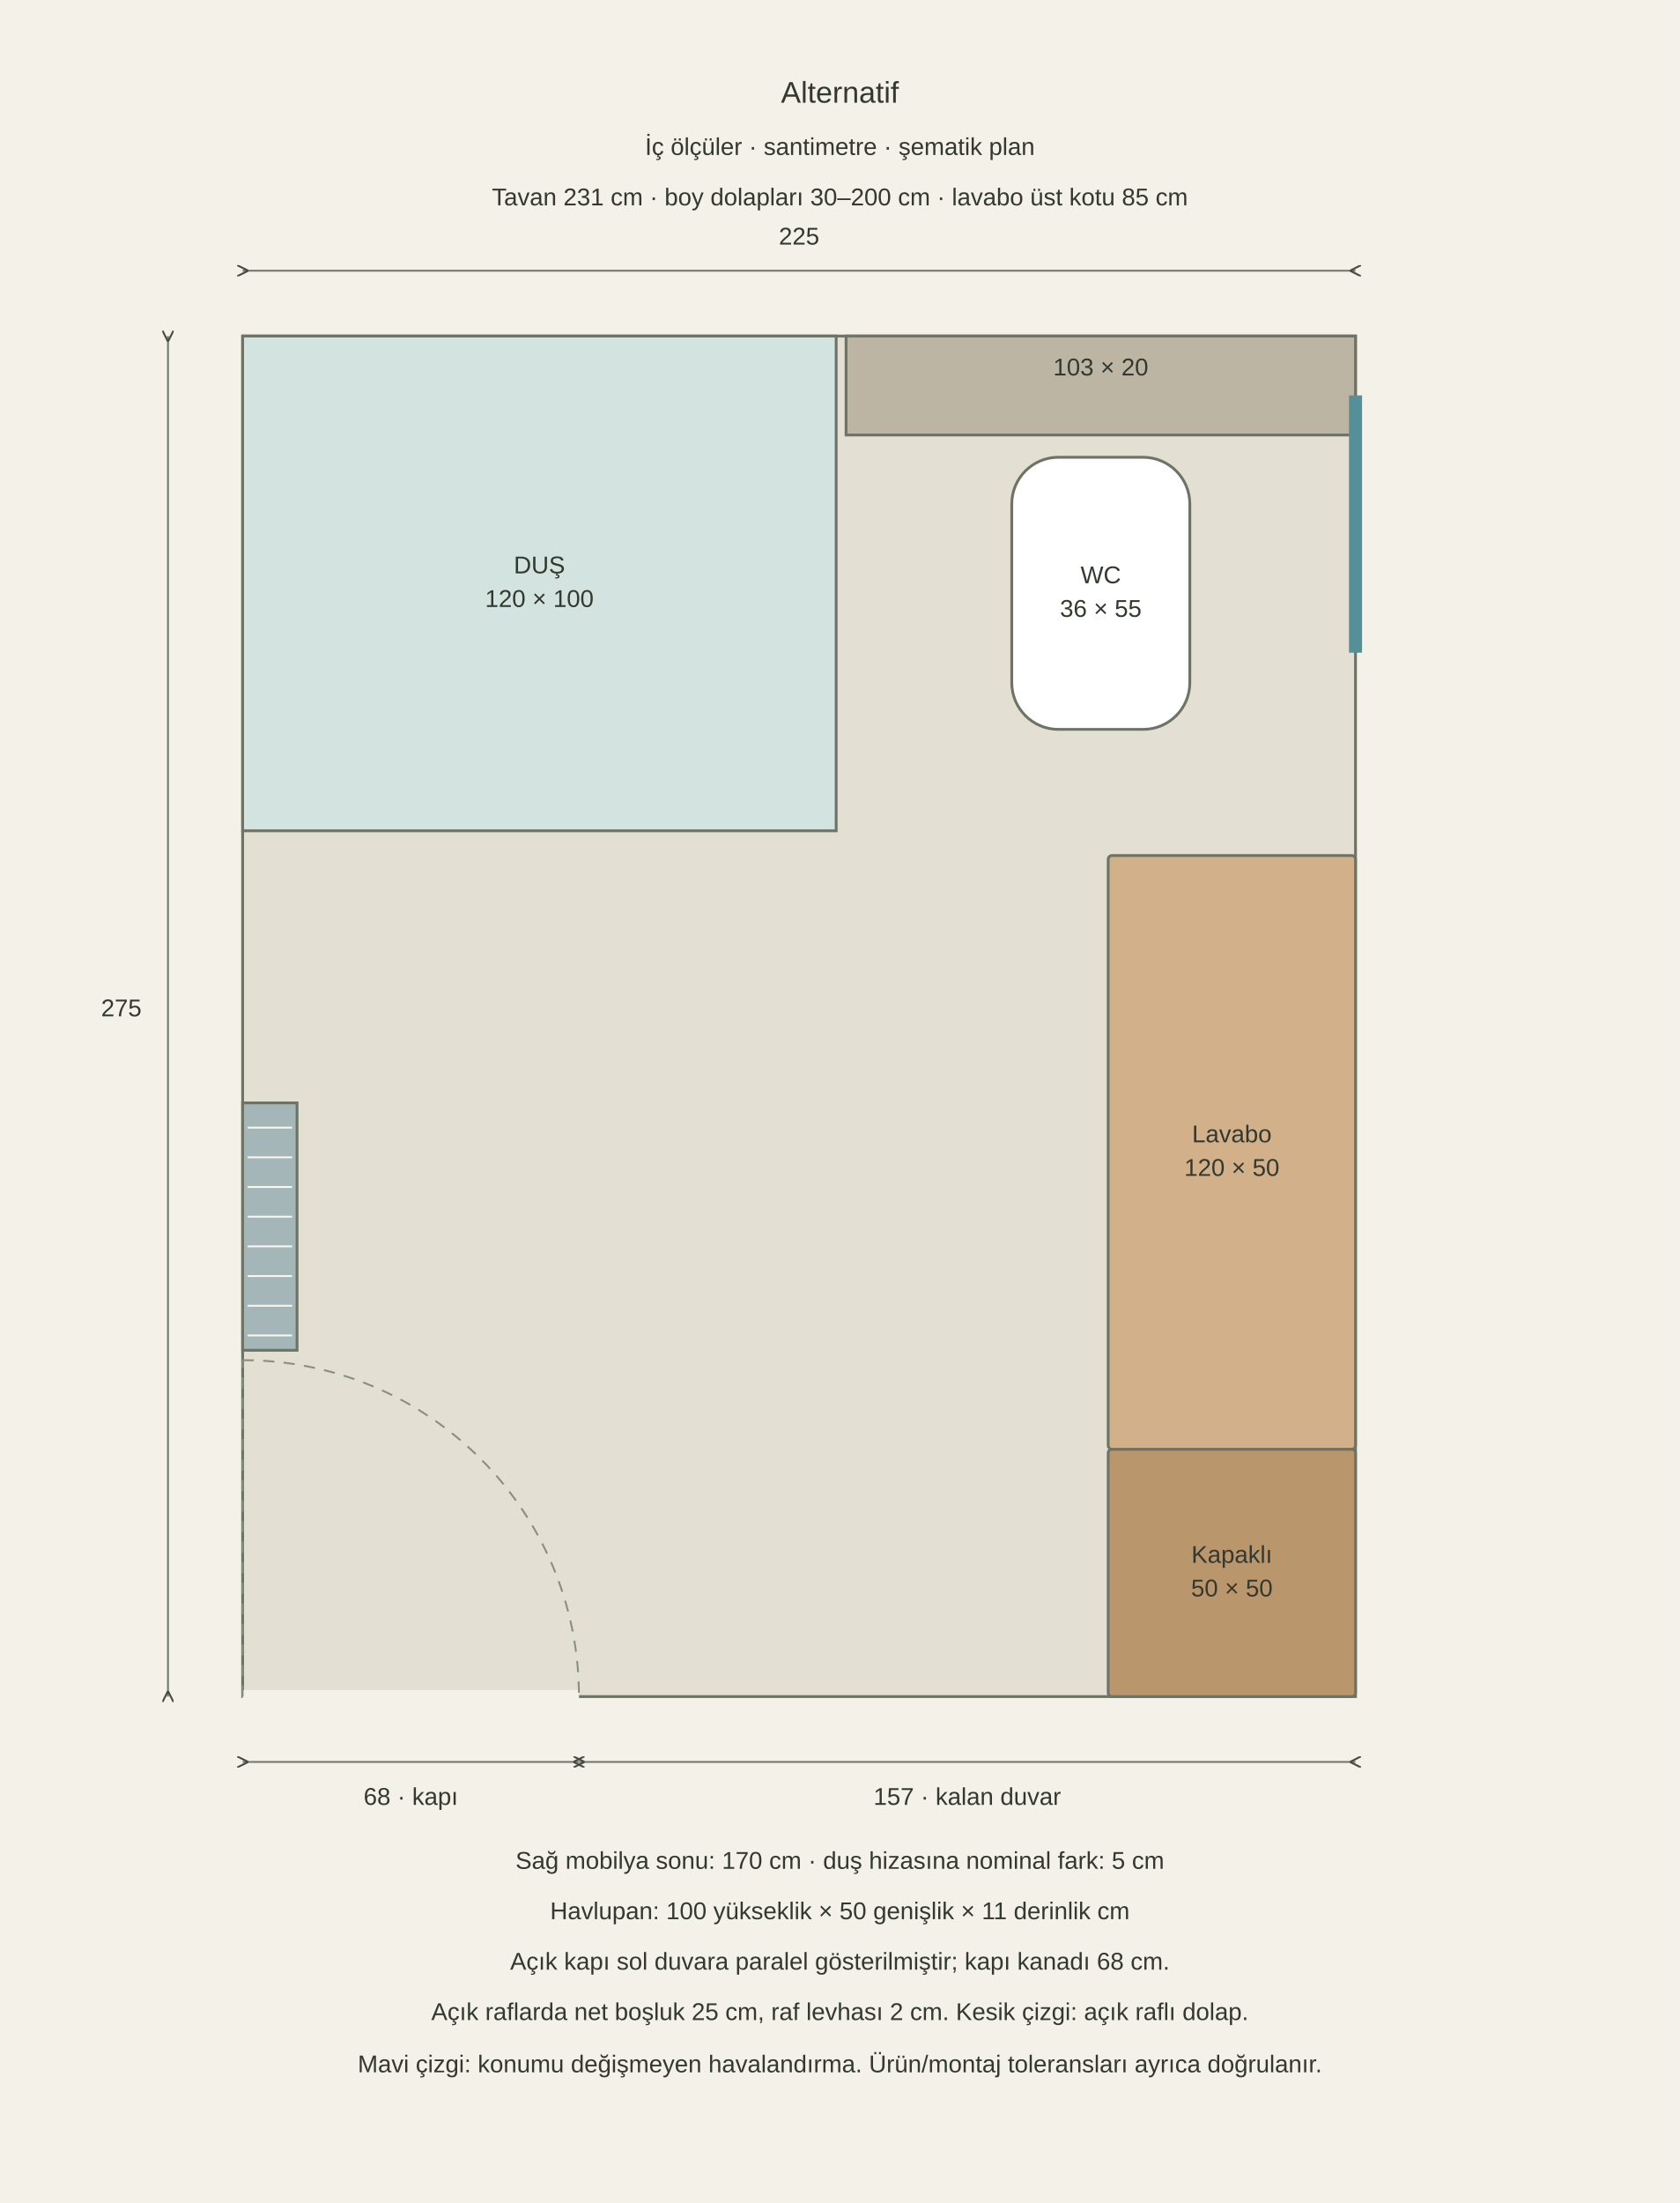
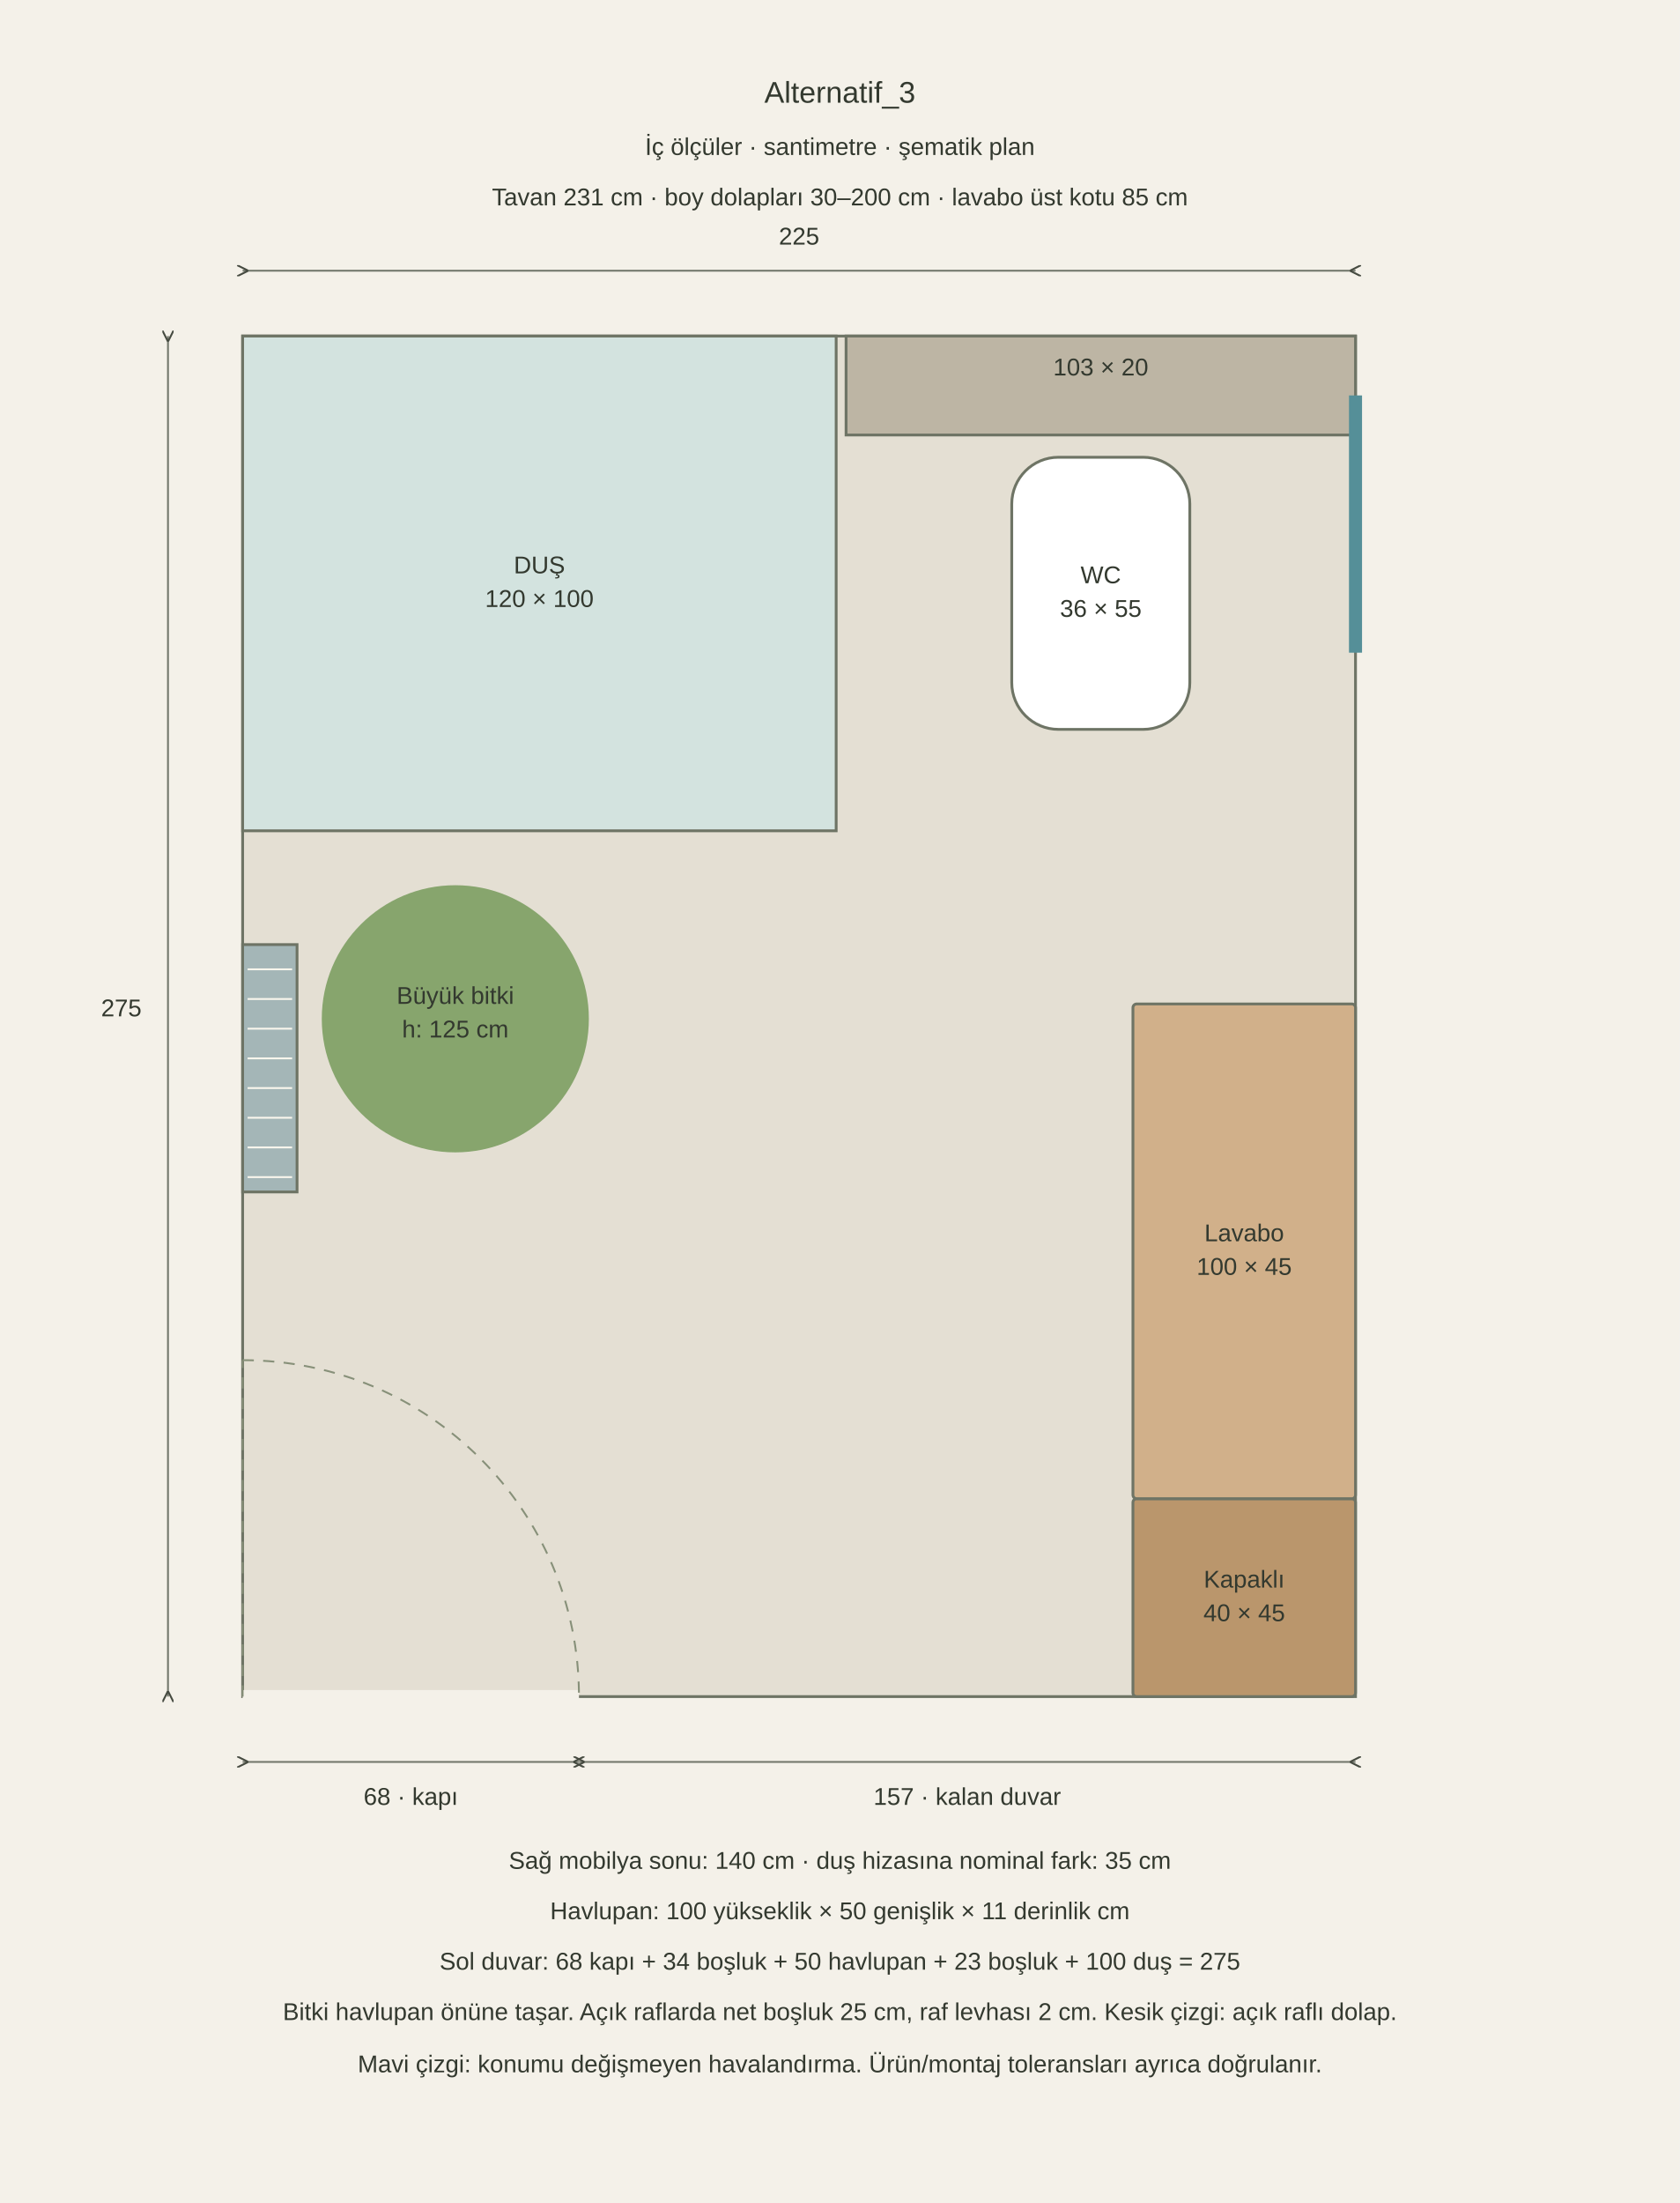
<svg xmlns="http://www.w3.org/2000/svg" width="900" height="1180" viewBox="0 0 900 1180">
  <defs>
    <marker id="arrow" markerWidth="6" markerHeight="6" refX="3" refY="3" orient="auto-start-reverse">
      <path d="M6 0L0 3L6 6" fill="none" stroke="#454a40" />
    </marker>
    <marker id="flow" markerWidth="6" markerHeight="6" refX="6" refY="3" orient="auto">
      <path d="M0 0L6 3L0 6" fill="#526943" />
    </marker>
  </defs>
  <style>text{font-family:Arial,sans-serif;fill:#33392f;font-size:16px}.small{font-size:13px}.dim{stroke:#74796d;stroke-width:1;marker-start:url(#arrow);marker-end:url(#arrow)}</style>
  <rect width="900" height="1180" fill="#f4f1e9" />
-   <text x="450" y="55" text-anchor="middle" class="">Alternatif</text>
+   <text x="450" y="55" text-anchor="middle" class="">Alternatif_3</text>
  <text x="450" y="83" text-anchor="middle" class="small">İç ölçüler · santimetre · şematik plan</text>
  <text x="450" y="110" text-anchor="middle" class="small">Tavan 231 cm · boy dolapları 30–200 cm · lavabo üst kotu 85 cm</text>
  <rect x="130.0" y="180.0" width="596.25" height="728.75" rx="0" fill="#e4dfd3" stroke="#6e7465" stroke-width="1.5" />
  <rect x="130.0" y="180.0" width="318.0" height="265.0" rx="0" fill="#d3e3df" stroke="#6e7465" stroke-width="1.5" />
  <text x="289.0" y="307.1" text-anchor="middle" class="small">DUŞ</text>
  <text x="289.0" y="325.1" text-anchor="middle" class="small">120 × 100</text>
  <rect x="453.3" y="180.0" width="272.95" height="53.0" rx="0" fill="#bdb5a4" stroke="#6e7465" stroke-width="1.5" />
  <text x="589.775" y="201.1" text-anchor="middle" class="small">103 × 20</text>
  <rect x="542.075" y="244.925" width="95.4" height="145.75" rx="25" fill="#fff" stroke="#6e7465" stroke-width="1.5" />
  <text x="589.775" y="312.4" text-anchor="middle" class="small">WC</text>
  <text x="589.775" y="330.4" text-anchor="middle" class="small">36 × 55</text>
-   <rect x="593.75" y="776.25" width="132.5" height="132.5" rx="2" fill="#ba966c" stroke="#6e7465" stroke-width="1.5" />
-   <text x="660.0" y="837.1" text-anchor="middle" class="small">Kapaklı</text>
-   <text x="660.0" y="855.1" text-anchor="middle" class="small">50 × 50</text>
-   <rect x="593.75" y="458.25" width="132.5" height="318.0" rx="2" fill="#d1b08a" stroke="#6e7465" stroke-width="1.5" />
-   <text x="660.0" y="611.85" text-anchor="middle" class="small">Lavabo</text>
-   <text x="660.0" y="629.85" text-anchor="middle" class="small">120 × 50</text>
-   <rect x="130.0" y="590.75" width="29.15" height="132.5" rx="0" fill="#a4b6b7" stroke="#6e7465" stroke-width="1.5" />
-   <path d="M132.65,715.3H156.5" stroke="#f9f6ed" />
-   <path d="M132.65,699.4H156.5" stroke="#f9f6ed" />
-   <path d="M132.65,683.5H156.5" stroke="#f9f6ed" />
-   <path d="M132.65,667.6H156.5" stroke="#f9f6ed" />
-   <path d="M132.65,651.7H156.5" stroke="#f9f6ed" />
-   <path d="M132.65,635.8H156.5" stroke="#f9f6ed" />
-   <path d="M132.65,619.9H156.5" stroke="#f9f6ed" />
-   <path d="M132.65,604.0H156.5" stroke="#f9f6ed" />
+   <rect x="607.0" y="802.75" width="119.25" height="106.0" rx="2" fill="#ba966c" stroke="#6e7465" stroke-width="1.5" />
+   <text x="666.625" y="850.35" text-anchor="middle" class="small">Kapaklı</text>
+   <text x="666.625" y="868.35" text-anchor="middle" class="small">40 × 45</text>
+   <rect x="607.0" y="537.75" width="119.25" height="265.0" rx="2" fill="#d1b08a" stroke="#6e7465" stroke-width="1.5" />
+   <text x="666.625" y="664.85" text-anchor="middle" class="small">Lavabo</text>
+   <text x="666.625" y="682.85" text-anchor="middle" class="small">100 × 45</text>
+   <rect x="130.0" y="505.95" width="29.15" height="132.5" rx="0" fill="#a4b6b7" stroke="#6e7465" stroke-width="1.5" />
+   <path d="M132.65,630.5H156.5" stroke="#f9f6ed" />
+   <path d="M132.65,614.6H156.5" stroke="#f9f6ed" />
+   <path d="M132.65,598.7H156.5" stroke="#f9f6ed" />
+   <path d="M132.65,582.8H156.5" stroke="#f9f6ed" />
+   <path d="M132.65,566.9H156.5" stroke="#f9f6ed" />
+   <path d="M132.65,551.0H156.5" stroke="#f9f6ed" />
+   <path d="M132.65,535.1H156.5" stroke="#f9f6ed" />
+   <path d="M132.65,519.2H156.5" stroke="#f9f6ed" />
+   <circle cx="243.95" cy="545.7" r="71.55" fill="#709654" fill-opacity=".8" />
+   <text x="243.95" y="537.7" text-anchor="middle" class="small">Büyük bitki</text>
+   <text x="243.95" y="555.7" text-anchor="middle" class="small">h: 125 cm</text>
  <path d="M130.0,908.75H310.2" stroke="#f4f1e9" stroke-width="7" />
  <path d="M130.0,908.75V728.55 M130.0,728.55 A180.2,180.2 0 0 1 310.2,908.75" stroke="#879079" stroke-dasharray="6 5" fill="none" />
  <path d="M130.0,145.0L726.25,145.0" class="dim" />
  <text x="428.125" y="131.0" text-anchor="middle" class="small">225</text>
  <path d="M90.0,908.75L90.0,180.0" class="dim" />
  <text x="65.0" y="544.375" text-anchor="middle" class="small">275</text>
  <path d="M130.0,943.75L310.2,943.75" class="dim" />
  <text x="220.1" y="966.75" text-anchor="middle" class="small">68 · kapı</text>
  <path d="M310.2,943.75L726.25,943.75" class="dim" />
  <text x="518.225" y="966.75" text-anchor="middle" class="small">157 · kalan duvar</text>
  <path d="M726.25,349.6V211.8" stroke="#558f98" stroke-width="7" />
-   <text x="450" y="1001" text-anchor="middle" class="small">Sağ mobilya sonu: 170 cm · duş hizasına nominal fark: 5 cm</text>
+   <text x="450" y="1001" text-anchor="middle" class="small">Sağ mobilya sonu: 140 cm · duş hizasına nominal fark: 35 cm</text>
  <text x="450" y="1028" text-anchor="middle" class="small">Havlupan: 100 yükseklik × 50 genişlik × 11 derinlik cm</text>
-   <text x="450" y="1055" text-anchor="middle" class="small">Açık kapı sol duvara paralel gösterilmiştir; kapı kanadı 68 cm.</text>
-   <text x="450" y="1082" text-anchor="middle" class="small">Açık raflarda net boşluk 25 cm, raf levhası 2 cm. Kesik çizgi: açık raflı dolap.</text>
+   <text x="450" y="1055" text-anchor="middle" class="small">Sol duvar: 68 kapı + 34 boşluk + 50 havlupan + 23 boşluk + 100 duş = 275</text>
+   <text x="450" y="1082" text-anchor="middle" class="small">Bitki havlupan önüne taşar. Açık raflarda net boşluk 25 cm, raf levhası 2 cm. Kesik çizgi: açık raflı dolap.</text>
  <text x="450" y="1110" text-anchor="middle" class="small">Mavi çizgi: konumu değişmeyen havalandırma. Ürün/montaj toleransları ayrıca doğrulanır.</text>
</svg>
